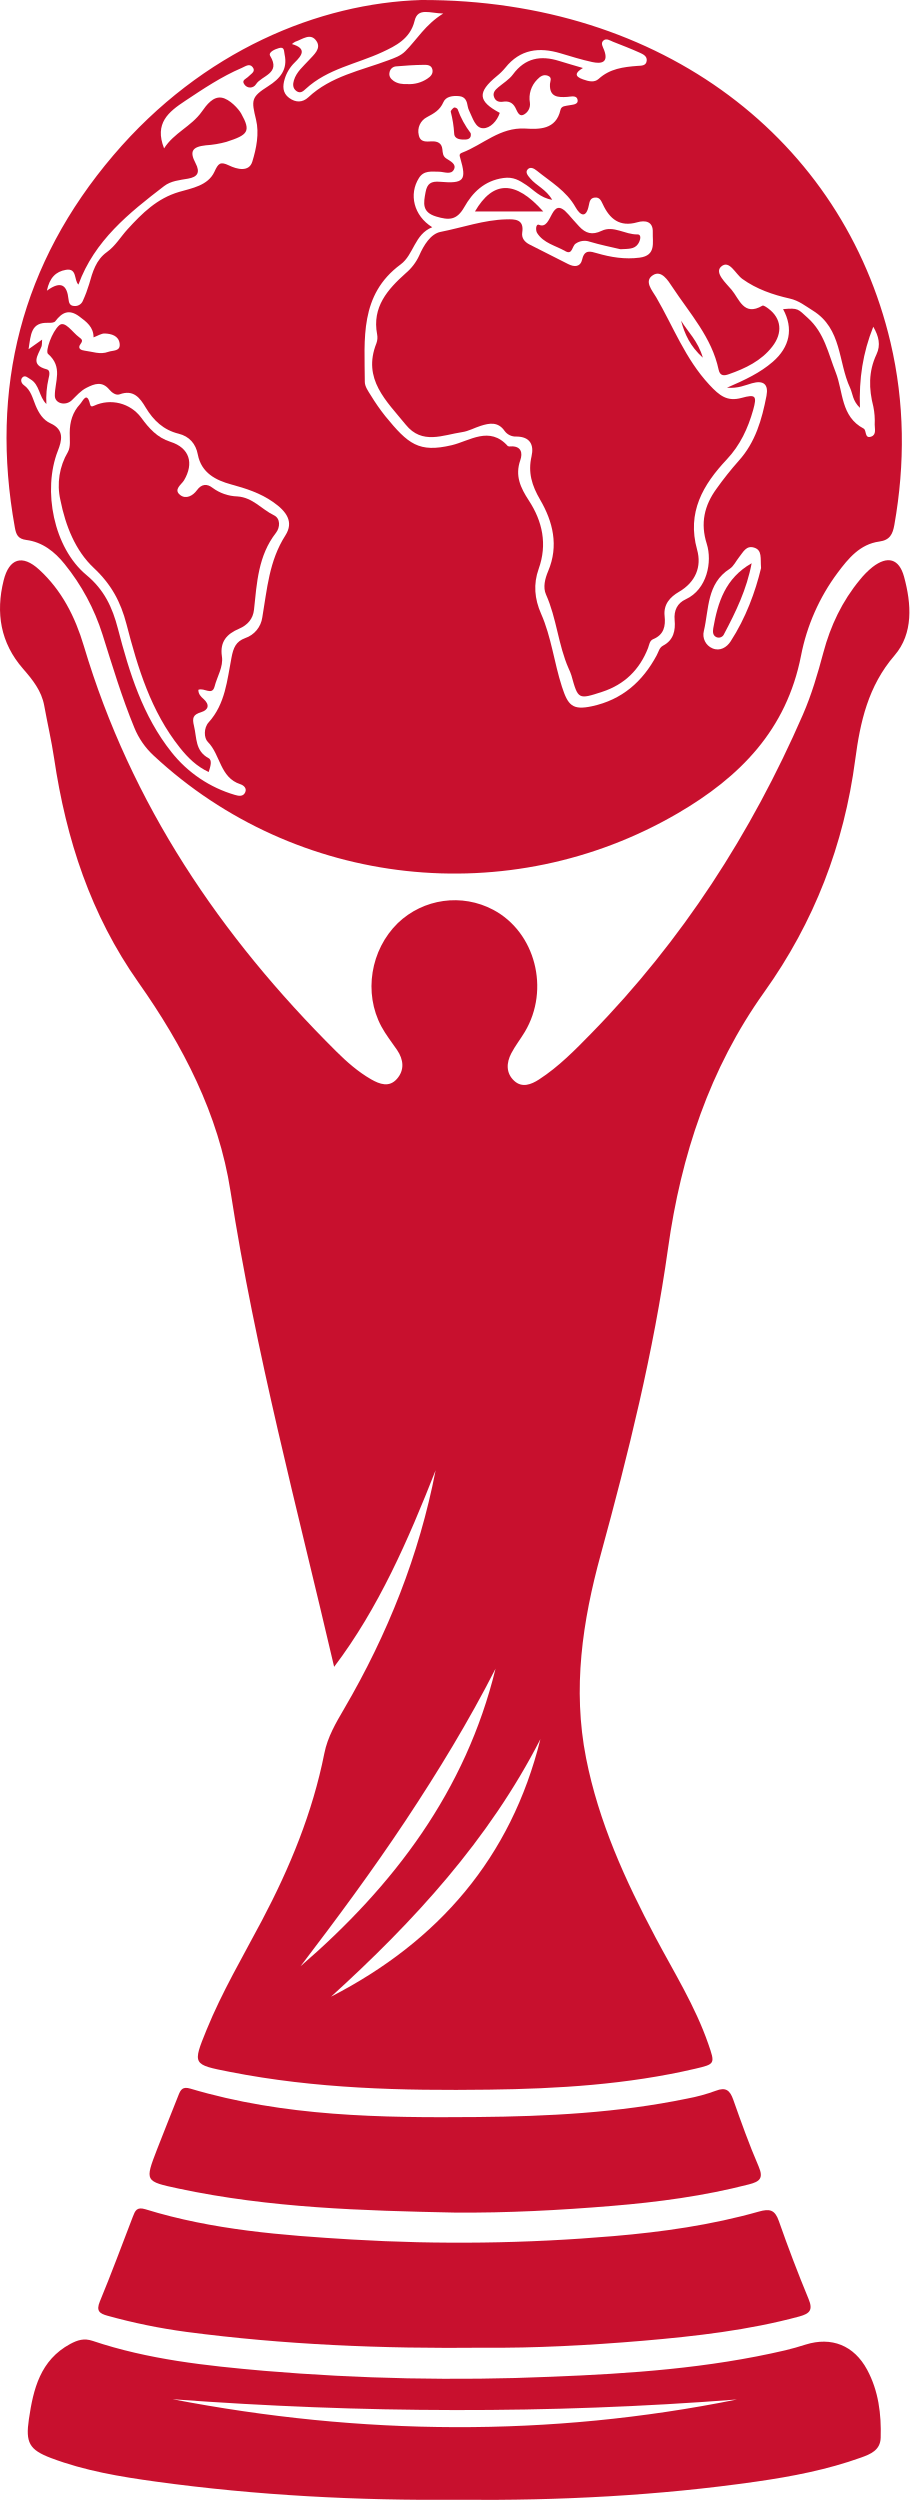
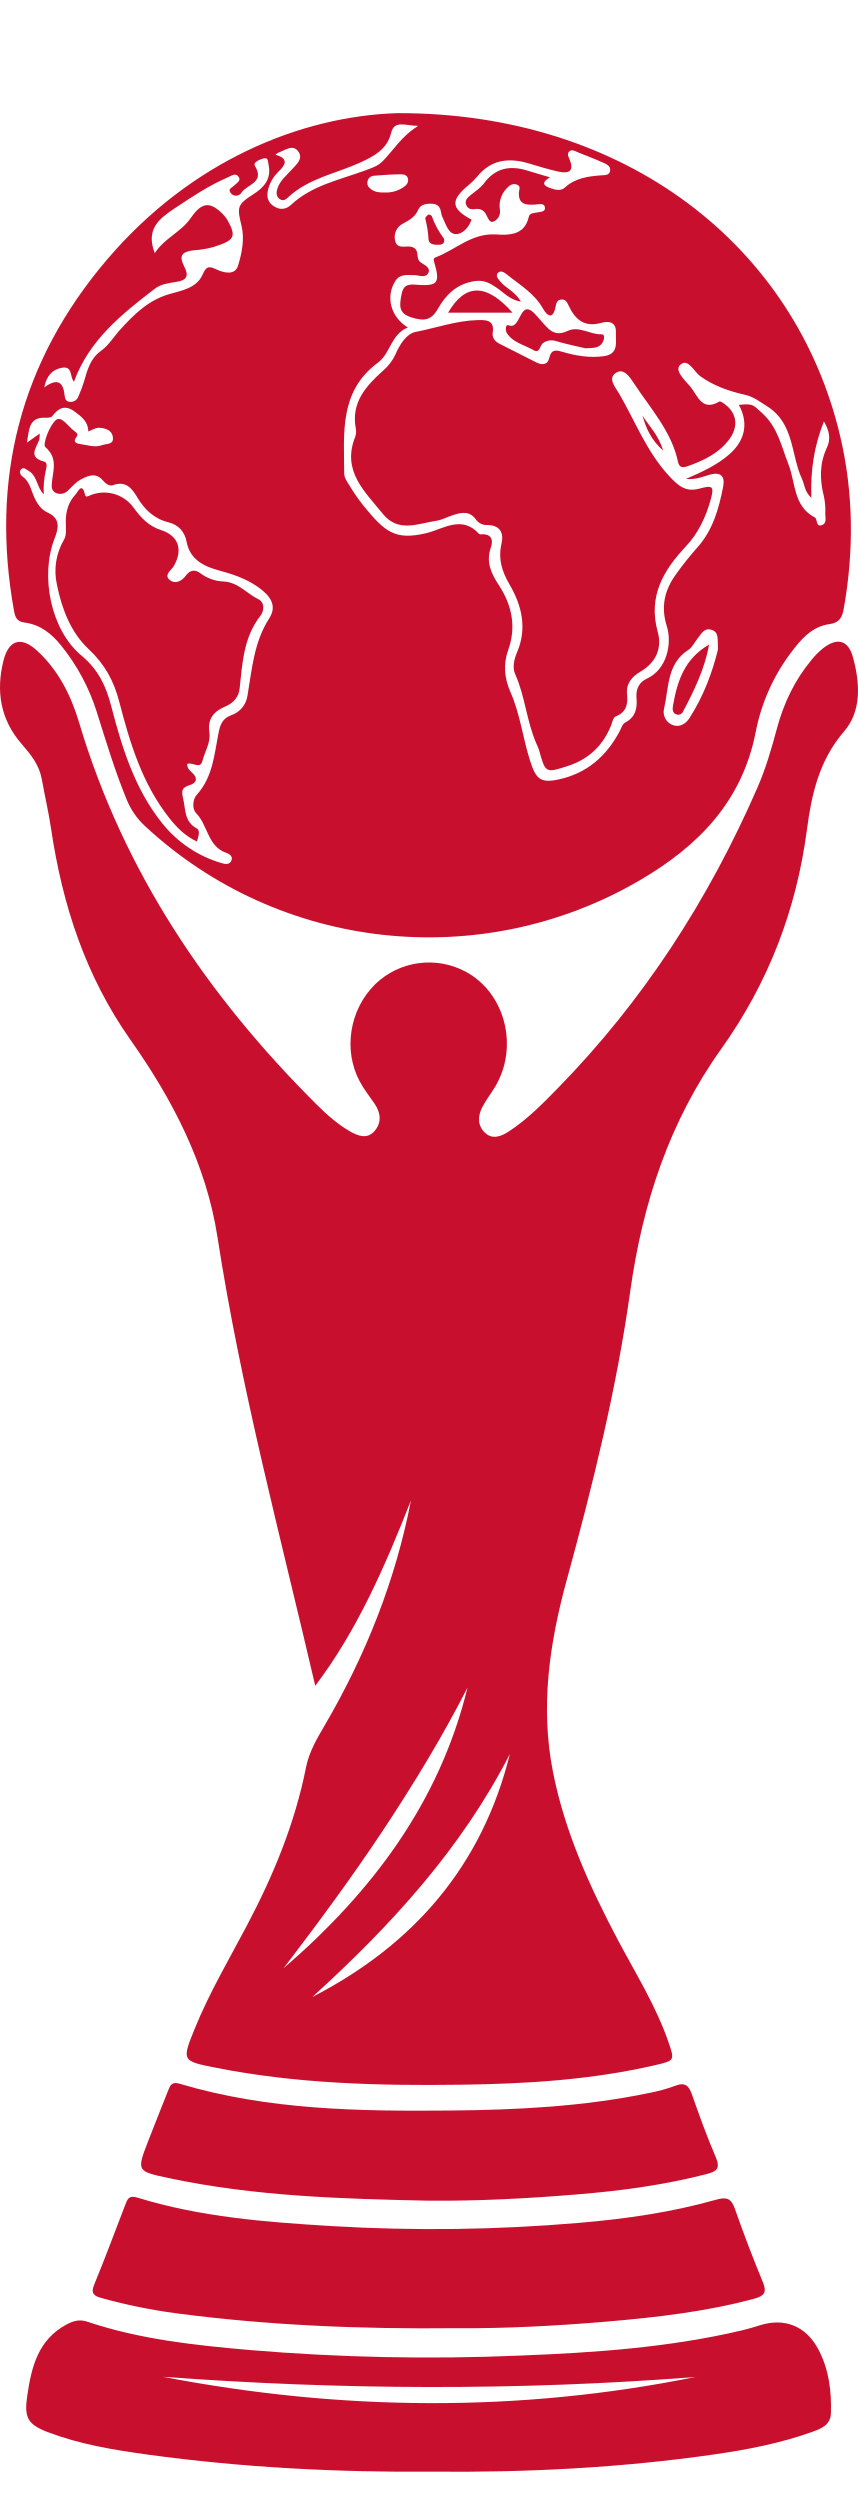
- <svg xmlns="http://www.w3.org/2000/svg" id="Layer_1" data-name="Layer 1" viewBox="0 0 470.17 1292.58" fill="#C8102E">
+ <svg xmlns="http://www.w3.org/2000/svg" id="Layer_1" data-name="Layer 1" viewBox="0 -62 470.17 1370" fill="#C8102E">
  <path d="M704.18,73.52c125.16-.26,218.08,72.78,242.61,177,7.35,31.24,7.58,62.77,2,94.38-0.85,4.76-2.27,7.87-7.75,8.61-10,1.35-16,8.68-21.62,16.2a105.33,105.33,0,0,0-18.88,42.79c-7.48,38.33-31.52,62.77-63.87,81.6-86.9,50.59-197.22,38.62-270.84-29.91a40.24,40.24,0,0,1-10-14.44c-6.48-15.72-11.35-32-16.44-48.14a110.75,110.75,0,0,0-19.63-36.49c-5.17-6.41-11.44-11.34-19.78-12.42-4.33-.56-5.26-2.75-5.93-6.48-13-72.09,3.38-136.52,50.93-192.39C591.22,99.49,651.52,75.16,704.18,73.52ZM709.85,191c-9.22,3.66-9.49,14.19-16.34,19.24C672.15,226,674.93,248.88,675,271c0,2.32,1.75,4.78,3.1,6.93a104.83,104.83,0,0,0,7.5,10.77c11.83,14.48,17.32,19,34.34,15,9.24-2.18,19.57-10.16,29,.46a2.37,2.37,0,0,0,1.51.15c5.46-.25,6.25,3.4,4.94,7.14-2.82,8.05.11,14.26,4.42,20.85,7.07,10.81,9.61,22.67,5.09,35.31-2.84,7.95-2.15,15.55,1.24,23.25,5.3,12,6.73,25.2,10.76,37.66,3.13,9.68,5.41,12.33,15.58,10.14,15.5-3.34,26.1-12.66,33.42-26.3,1-1.77,1.31-4,3.35-5.05,5.41-2.84,6.43-7.83,5.94-13.19-0.46-5,1.38-8.75,5.76-10.76,11-5.06,13.8-19.36,10.84-28.69-3.37-10.62-1.24-19.8,5-28.39a172.72,172.72,0,0,1,11.53-14.51c8.67-9.6,12-21.4,14.36-33.62,1.13-5.93-1.55-8.14-7.48-6.48-3.59,1-7.08,2.76-12.95,2.31,9.52-4.11,17.15-7.74,23.64-13.35,8.86-7.66,10.84-17.25,5.37-27.27,8.05-.74,7.7,0,12.76,4.53,8.6,7.72,10.56,18.28,14.47,28.21s2.56,22.78,14.41,29c1.62,0.84.37,5.48,4,4.13,2.67-1,1.73-4,1.73-6.2a37.4,37.4,0,0,0-.69-9.21c-2.39-9.26-2.57-18.24,1.62-27.1,2.26-4.78,1.2-9.33-1.67-14.27-5.4,13.5-7.43,26.92-6.89,41.94-3.89-3.73-3.71-7.37-5.09-10.31-6.24-13.37-4.12-30.6-19.3-40-3.91-2.42-7.16-5.13-11.93-6.2-8.65-1.95-17.14-4.86-24.47-10.13-3.65-2.62-6.75-10.17-11-6.37-3.54,3.17,2.53,8.5,5.45,12,4,4.75,6.25,13.88,15.91,8.19,0.57-.34,2.23.86,3.2,1.59,6.54,4.93,7.48,12.42,1.9,19.57C880,260.07,871.79,264,863.21,267c-2.11.74-4.52,1.25-5.28-2.34C854.42,248,843,235.57,834,221.91c-2.3-3.49-5.64-8.89-10-6.14-4.88,3.06-.34,8,1.64,11.42,8.87,15.23,15.06,31.9,27.5,45.27,5.32,5.72,9.21,8.81,16.69,6.78,7.25-2,8-1.08,5.95,6.27-2.69,9.5-6.69,18.16-13.65,25.57-12.23,13-20.71,27.32-15.32,46.68,2.44,8.75-.77,16.73-9.37,21.75C832.8,382.21,829.36,386,830,392c0.58,5.29-.37,9.72-5.93,12-1.85.77-2,2.91-2.62,4.55-4.37,11.22-12.18,18.88-23.64,22.64-12.51,4.1-12.52,4-16-8.48a27.39,27.39,0,0,0-1.44-3.58c-5.4-12.26-6.18-25.92-11.68-38.2-1.68-3.74-.53-8.25,1.1-12.1,5.57-13.11,2.46-25.63-4.12-36.9-4.33-7.42-6.37-14.14-4.47-22.47,1.37-6-.81-10.19-7.84-10.23a7.08,7.08,0,0,1-6.07-2.88c-3.36-4.88-7.81-4.12-12.42-2.64-3.18,1-6.23,2.74-9.48,3.22-10,1.47-20.74,6.68-29.23-3.84C686.26,280.88,673.6,269.58,681,251a8.66,8.66,0,0,0,.37-4.59c-2.7-14.15,5.43-23.26,14.81-31.66a26.25,26.25,0,0,0,6.94-9.09c2.33-5.33,5.91-11.24,11.06-12.25,11.32-2.22,22.39-6.2,34-6.48,4.26-.1,9.31-0.23,8.21,6.81-0.45,2.87,1.25,4.9,3.74,6.18q10,5.1,20,10.13c3.28,1.65,6.36,1.6,7.29-2.5,1.16-5.11,4.29-4.07,7.59-3.11,7.23,2.11,14.53,3.28,22.1,2.29,8.63-1.13,6.59-7.83,6.78-13.13,0.21-5.74-4-6.29-8-5.15-9.12,2.6-14.31-1.75-17.81-9.29-1-2.06-1.69-3.76-4.26-3.48-2.35.25-2.62,2.2-3,4-1.38,7-4.49,5.19-6.86,1-4.74-8.47-12.86-13.11-20-18.89-1.52-1.23-3.41-2.21-4.78-.67s0.17,3.24,1.33,4.63c3.11,3.77,8.21,5.58,11.36,11.08-6.28-1.06-9.45-5.06-13.37-7.66-3.65-2.42-6.69-4.34-11.86-3.61-9.9,1.38-16,7.57-20.22,15.06-3.93,6.93-8,6.78-14.47,4.87-7.56-2.24-6.57-7-5.54-12.6,0.83-4.49,2.83-5.77,7.43-5.38,12.48,1.05,13.87-.73,10.53-12.17-0.43-1.47-.7-2.25.94-2.88,10.84-4.15,19.55-13.21,32.64-12.47,7.16,0.41,15.89.67,18.21-9.64,0.49-2.17,2.69-2,4.44-2.38s4.91-.26,4.4-2.9c-0.48-2.45-3.34-1.57-5.36-1.45-4.67.29-9.12,0.2-8.92-6.37,0-1.63,1.44-3.7-1.16-4.6-2.28-.79-3.91.4-5.44,2a13.66,13.66,0,0,0-3.76,12,6,6,0,0,1-3.56,6.32c-2.24.82-3.07-2.13-4-3.85-1.43-2.68-3.6-3.46-6.44-3-2,.28-3.67-0.27-4.46-2.21-1-2.34.46-3.88,2.12-5.27,2.56-2.15,5.61-4,7.54-6.6,6.3-8.57,14.38-10,23.94-7,3.85,1.21,7.74,2.3,12.27,3.64-4,2.37-4.54,4.3.05,5.89,2.83,1,5.83,1.79,8.08-.26,5.77-5.27,12.78-6.17,20-6.71,1.95-.15,4.54.09,4.85-2.67,0.29-2.52-2.11-3.47-3.87-4.28-4.43-2-9-3.74-13.54-5.54-1.63-.65-3.45-2-5-0.61s-0.23,3.26.38,4.89c2.44,6.53-1.39,7.25-6.19,6.2-5.51-1.2-10.92-2.89-16.34-4.51-11.06-3.31-20.87-2.14-28.55,7.47a30.18,30.18,0,0,1-4.4,4.33c-10.15,8.37-9.81,12.95,1.54,19-1.39,4.29-5,8-8.56,7.94-4.1,0-5.46-5.39-7.24-9a7.92,7.92,0,0,1-.74-2.19c-0.43-2.69-1.18-5.09-4.46-5.4s-6.88.14-8.16,3.12c-1.78,4.16-4.92,5.82-8.53,7.76a8.2,8.2,0,0,0-4.2,9.22c0.79,4,4.07,3.36,6.8,3.28,3-.09,5.09.94,5.41,4.1,0.19,1.84.23,3.58,2,4.74,2.09,1.4,5.37,2.84,4,5.65-1.45,3-5.07,1.23-7.74,1.2-3.86,0-7.84-.8-10.37,3.26C697.69,173.93,700.24,185,709.85,191ZM510.36,282.4c-3.92-3.82-3.4-10-8.3-12.83-1.29-.75-2.66-2.22-4-1s-0.64,3.16.63,4.05c3.68,2.6,4.52,6.74,6.07,10.48,1.63,3.93,3.86,7.57,7.72,9.3,7.36,3.31,5.85,9,3.81,14.2-8,20.44-2.16,50.16,14.76,64.21,9.26,7.69,13.43,16.73,16.29,27.73,5.9,22.69,12.78,45.13,27.75,63.92a65,65,0,0,0,32.74,22.05c2,0.61,4.36,1,5.37-1.43,0.87-2.1-.9-3.56-2.57-4.1-10.57-3.43-10.22-15.29-16.82-21.89-2-2-2.19-7.18.48-10.13,8.58-9.48,9.53-21.8,11.75-33.28,1-5.38,2.37-8.49,7.1-10.24A13.23,13.23,0,0,0,622,392.72c2.49-14.53,3.47-29.17,11.93-42.37,4.47-7,.64-12.39-6.33-17.26-6.72-4.69-14-7-21.75-9.12s-15.36-5.84-17.2-15.48c-1-5.43-4.34-9.37-9.91-10.73-7.79-1.9-13-6.84-17-13.48-3-5.07-6.32-9.5-13.5-6.88-1.91.7-4.06-.9-5.38-2.49-3.68-4.42-7.61-3-11.73-.9-3.08,1.55-5.19,4.13-7.6,6.44-3.24,3.11-8.77,1.75-8.8-2.32-0.05-7.36,4.33-14.81-3.54-21.66-1.49-1.3,2.08-11.51,5.8-14.75,3-2.63,6.86,3.67,10.28,6.14,1.56,1.13,2.07,1.73.76,3.5-1.81,2.43.38,3.26,2.14,3.47,4,0.48,8,2.16,12.16.62,2.46-.9,6.48-0.11,5.9-4.37-0.54-4-4.29-5-7.62-5.13-1.85-.1-3.78,1.26-5.86,2,0-5.33-3.58-8-7.43-10.86-5.35-3.92-8.9-2-12.36,2.54-0.58.76-2.4,0.85-3.62,0.8-9-.35-9,6-10.19,13.64l7-4.95c-0.13,1.63,0,2.72-.33,3.61-1.83,4.57-6,9.46,2.75,11.75,1.92,0.5,1.36,3,.91,4.8A47.49,47.49,0,0,0,510.36,282.4Zm0.26-58.58c7.52-5.52,10.44-2.62,11.17,4.35,0.2,1.93.7,3.54,3.12,3.57a4.33,4.33,0,0,0,4.31-2.69,68.11,68.11,0,0,0,3.26-8.65c1.76-6.25,3.52-12.5,9.14-16.53,4.5-3.23,7.19-8,10.8-11.92,7.46-8.13,15.15-15.87,26.62-19.22,6.52-1.9,14.87-3.25,18.18-10.35,2-4.39,3-5.5,7.54-3.33,4.13,2,10.36,3.6,12.07-1.95,2.11-6.83,3.65-14.62,1.93-21.72-2.44-10.1-2.65-11.63,6.29-17.3,6.14-3.9,10.2-8.58,8.47-16.46-0.38-1.75,0-4-2.82-3.27-2.15.59-5.78,2.17-4.62,4.09,5.61,9.21-4.47,10.11-7.35,14.65a3.56,3.56,0,0,1-6,.08c-1.69-2.22,1-2.9,2.12-4.09,1.31-1.41,4-2.58,2.1-4.91-1.64-2-3.72-.32-5.57.47-10.47,4.48-19.86,10.78-29.3,17.06-8.56,5.68-16,11.53-10.86,24.55,5-8,14.12-11.37,19.5-19,2.54-3.62,5.85-7.94,10.25-7.23,4.14,0.67,8.78,5.84,10.1,8.19,5.24,9.33,3.47,11.08-7.67,14.67a51.57,51.57,0,0,1-10.6,1.77c-7,.76-8.55,3.1-5.34,9.19,2.61,4.93,1,7.2-3.87,8.05-4.31.76-8.82,1.12-12.37,3.85-18.16,13.93-36,28.17-44.29,50.91-2.39-2.24-.55-8.66-6.51-7.61C515.25,213.93,512,217.13,510.62,223.82ZM637.32,96.3c7.91,2.31,5.15,5.9,1.38,9.59a19.76,19.76,0,0,0-5.13,8.48c-1.09,3.61-1.17,7.22,2.29,9.77s7,2.42,9.92-.3c11.75-11,27.21-13.82,41.5-19.2,3.13-1.18,6.19-2.17,8.69-4.67,6-6,10.28-13.72,19.58-19.46-6.94-.1-13.12-3.3-14.82,3.79-2.24,9.32-9.91,13-16.61,16.13-13.31,6.19-28.37,8.61-39.7,19.08-1.17,1.08-2.72,2.58-4.76,1.1s-1.9-3.65-1.31-5.59c1.32-4.35,4.82-7.18,7.75-10.4,2.56-2.81,6.52-6,3.91-9.86-3.05-4.56-7.35-.82-11,0.35A8.34,8.34,0,0,0,637.32,96.3ZM879.87,367.23c-0.41-5.17.68-9.19-3.51-10.55s-5.77,2.38-7.83,4.9c-1.62,2-2.78,4.65-4.82,6-12,7.66-10.72,20.77-13.41,32.16a7.66,7.66,0,0,0,4.45,9c3.91,1.66,7.42-.56,9.37-3.58C872,393,876.92,379.52,879.87,367.23ZM697.1,117a16.8,16.8,0,0,0,10.14-2.74c1.82-1.15,3.26-2.69,2.67-4.95s-2.79-2.28-4.44-2.26c-4.82.05-9.63,0.38-14.44,0.8a3.69,3.69,0,0,0-3.21,2.89c-0.51,2,.39,3.43,2,4.57C692,116.85,694.52,117.09,697.1,117Z" transform="translate(-486.38 -73.52)" />
  <path d="M711.6,833.72c-14.15,36-29.56,71.39-52.46,101.61-19-81.65-40.75-162.79-53.58-245.88-6.17-40-24.63-75.38-47.57-107.92-24.76-35.12-37.41-74.08-43.62-115.85-1.36-9.15-3.47-18.19-5.12-27.3-1.4-7.72-6.06-13.47-11-19.14-11.63-13.35-14.15-28.85-10-45.59,2.83-11.47,9.67-13.58,18.34-5.65,11.73,10.74,18.65,24.46,23.14,39.51,24.38,81.75,70.53,150,130.45,209.57,5.47,5.44,11.3,10.58,18.06,14.47,4.51,2.59,9.39,4.32,13.37-.21s3.48-9.92.08-14.93c-2.74-4-5.84-7.91-8.14-12.19-9.27-17.28-5.61-39.61,8.51-53.43a42.51,42.51,0,0,1,49.37-6.86c21.73,11.56,29.4,41.11,16.31,63.08-2.24,3.76-5,7.23-7,11.09-2.59,4.94-2.81,10.26,1.49,14.24,4.06,3.76,8.76,1.94,12.81-.68,10.25-6.63,18.73-15.33,27.2-24,46.83-47.92,82.52-103.25,109.22-164.55,4.54-10.42,7.71-21.27,10.63-32.21,3.69-13.86,9.72-26.57,18.91-37.65a41.72,41.72,0,0,1,6.52-6.56c7.77-6,13.72-4.35,16.28,5,3.85,14.13,4.87,29.34-4.91,40.7-13.7,15.91-17.75,34.37-20.33,53.88-5.8,44-21.17,83.95-47.07,120.23-28.23,39.57-43,84.37-49.71,132.43C824.28,772.53,811.28,825,797,877.19c-9.49,34.61-14.66,69.46-7.6,105.33,6.5,33,20.22,63.1,35.81,92.54,9.63,18.18,20.62,35.69,27.4,55.29,3.55,10.25,3.57,10.36-6.85,12.79-35.08,8.18-70.8,10.33-106.65,10.8-44.89.6-89.67-.48-133.93-9.2-19.23-3.79-19.33-3.69-12-21.72,8-19.61,18.74-37.81,28.59-56.47,14.5-27.46,26.23-55.9,32.3-86.47,1.69-8.53,6-15.81,10.29-23.15C686.83,918.47,703.11,877.61,711.6,833.72Zm-54,272.11c55.45-28.57,93-71.79,108.19-133.13C739.14,1024.77,700.39,1066.93,657.59,1105.82Zm-15.78-15.74c48.21-41.64,85.37-90.61,100.77-153.82-13.86,27.2-29.71,53.21-46.57,78.65C678.92,1040.68,660.57,1065.49,641.81,1090.08Z" transform="translate(-486.38 -73.52)" />
  <path d="M724.13,1366c-52.64.43-105.1-2.23-157.26-9.42-18.34-2.53-36.65-5.57-54.09-12.17-11.32-4.29-13.24-8-11.46-20.09,2.3-15.65,5.86-30.49,21.39-38.91,3.78-2,7.08-3.09,11.55-1.59,28.78,9.68,58.75,12.87,88.78,15.5a1173.23,1173.23,0,0,0,148.34,3.06c40.68-1.6,81.28-4.37,121.11-13.7,3.5-.82,7-1.86,10.39-2.93,13.38-4.18,25,.33,31.84,13,5.88,10.94,7.38,22.95,7,35.2-0.18,6.42-5.28,8.46-10.15,10.21-17.52,6.29-35.74,9.79-54.08,12.42C826.66,1363.88,775.48,1366.46,724.13,1366ZM575.61,1314c97.35,18.71,194.59,19.75,291.78.13C770.11,1321.68,672.82,1321.22,575.61,1314Z" transform="translate(-486.38 -73.52)" />
  <path d="M737.25,1287.36c-53.87.6-104.3-1.58-154.47-8.17a302.87,302.87,0,0,1-40.78-8.35c-4.2-1.15-6-2.5-4-7.37,6-14.51,11.44-29.22,17.07-43.87,1.18-3.06,2-5.2,6.53-3.81,34.73,10.73,70.67,13.46,106.68,15.63a935.18,935.18,0,0,0,135.19-1.75c25.41-2.15,50.66-5.73,75.26-12.69,5.65-1.6,8.29-.94,10.32,4.84q7.14,20.39,15.4,40.38c2.36,5.69.6,7.52-4.75,9-26.48,7.16-53.59,10.22-80.78,12.56C790.65,1286.16,762.33,1287.59,737.25,1287.36Z" transform="translate(-486.38 -73.52)" />
  <path d="M721.62,1217.5c-47.89-1-95.75-2.36-142.87-12.41-17.51-3.74-17.55-3.74-11.16-20.3,3.61-9.35,7.39-18.64,11.07-28,1.13-2.87,2.15-4.58,6.16-3.38,48.53,14.46,98.48,15.13,148.48,14.68,36.33-.33,72.59-2.14,108.32-9.52a91.24,91.24,0,0,0,14.85-4.06c5.17-2,7.28-.25,9,4.54,4.11,11.64,8.26,23.29,13.15,34.6,2.68,6.21.49,7.85-5.08,9.28-23.27,6-47,9.17-70.83,11.12C775.73,1216.29,748.71,1217.71,721.62,1217.5Z" transform="translate(-486.38 -73.52)" />
  <path d="M807.16,202.38c-4.47-1.07-10.27-2.21-15.9-3.9a8.07,8.07,0,0,0-7.24,1c-1.9,1.2-1.63,6-5.3,3.92-5-2.89-11.29-4.09-14.65-9.44-0.81-1.3-.76-4.93,1.07-4.18,7.09,2.92,5.7-16.18,15.06-5.49,1.86,2.13,3.71,4.26,5.64,6.32,3.31,3.54,6.67,4.62,11.62,2.25,6.11-2.92,12.12,2,18.47,1.86,2.4-.06,1.52,3.28.29,5C814.32,202.42,811.31,202.16,807.16,202.38Z" transform="translate(-486.38 -73.52)" />
  <path d="M767.27,182.87H731.94C741.24,166.93,752.64,166.46,767.27,182.87Z" transform="translate(-486.38 -73.52)" />
  <path d="M729.74,142.39c0.5,2.46-1.1,3.19-2.54,3.26-2.54.12-5.92,0-6-3.2a57.49,57.49,0,0,0-1.76-11.1c-0.14-.62.94-1.7,1.69-2.23a2.11,2.11,0,0,1,1.84.81A46.41,46.41,0,0,0,729.74,142.39Z" transform="translate(-486.38 -73.52)" />
  <path d="M838.5,239.32c3.52,5.75,8.79,10.56,11.27,19.14C843.08,252.41,840.37,246.14,838.5,239.32Z" transform="translate(-486.38 -73.52)" />
  <path d="M588.93,430.17c0,2.23,1.32,3.53,2.66,4.72,3.37,3,2.59,5.68-1.2,6.85-4.23,1.3-4.73,2.91-3.69,7.21,1.47,6.11.53,12.78,7.51,16.56,2,1.06,1,4.25.07,7.17-6.21-2.9-10.73-7.35-14.89-12.57-15-18.83-21.75-41.24-27.62-63.9-3-11.53-7.83-20.55-16.92-29.07-9.41-8.82-14.55-21.59-17.25-35.1a34,34,0,0,1,3.91-24.87c1.48-2.65.89-6.55,0.92-9.88,0-5.62,1.5-10.72,5.36-14.84,1.34-1.42,3.5-6.87,5.13,0,0.28,1.2.79,1.48,2.12,0.84a19.9,19.9,0,0,1,24.37,6.21c4,5.46,8.19,10.27,15.13,12.47,9.85,3.12,12.21,11.05,7,19.87-1.32,2.23-5.64,4.76-2,7.62,3,2.33,6.55.42,8.68-2.51,2.38-3.29,5.25-3.39,8-1.25a22.7,22.7,0,0,0,12.9,4.49c7.92,0.51,12.54,6.68,18.91,9.75,3.43,1.66,3.19,6.27,1.08,9-9.25,11.83-9.91,25.9-11.41,39.87-0.5,4.62-3.26,7.89-7.73,9.79-6.19,2.63-10,6.59-8.86,14.27,0.84,5.43-2.47,10.39-3.78,15.58C596.06,433.39,592,428.92,588.93,430.17Z" transform="translate(-486.38 -73.52)" />
  <path d="M875,364.74c-2.52,13.45-8.16,25.09-14.23,36.55a3,3,0,0,1-3.89,1.7c-2.07-.88-2-2.89-1.72-4.67C857.49,385,861.38,372.48,875,364.74Z" transform="translate(-486.38 -73.52)" />
</svg>
